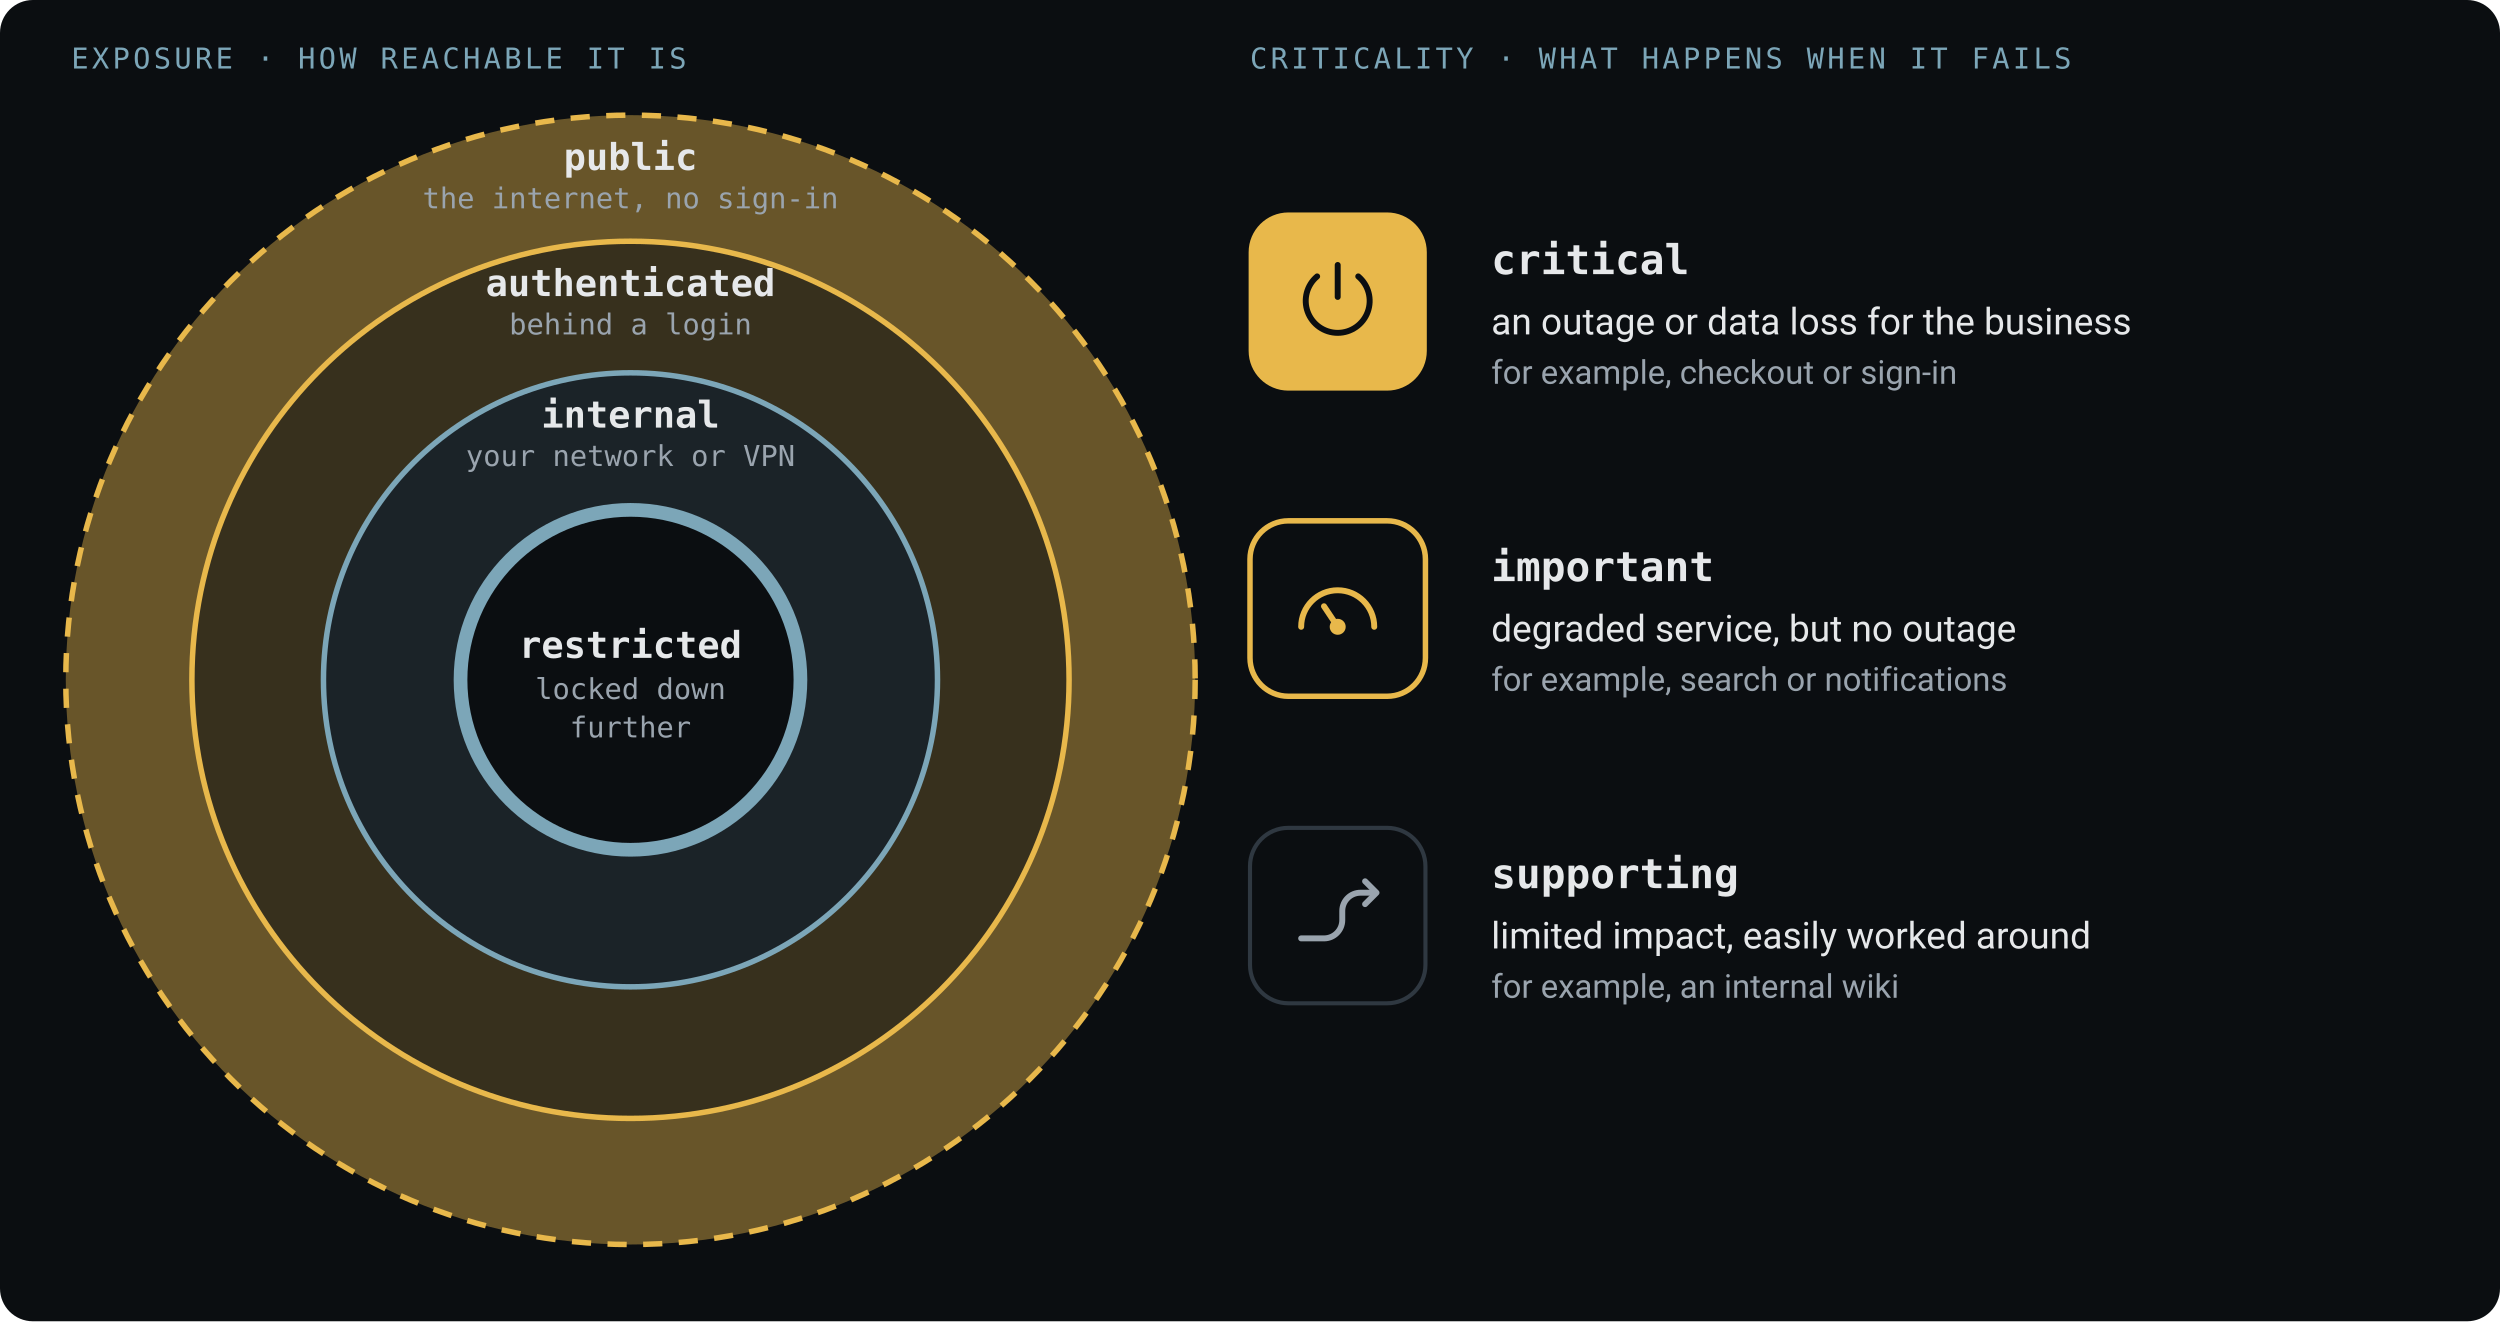
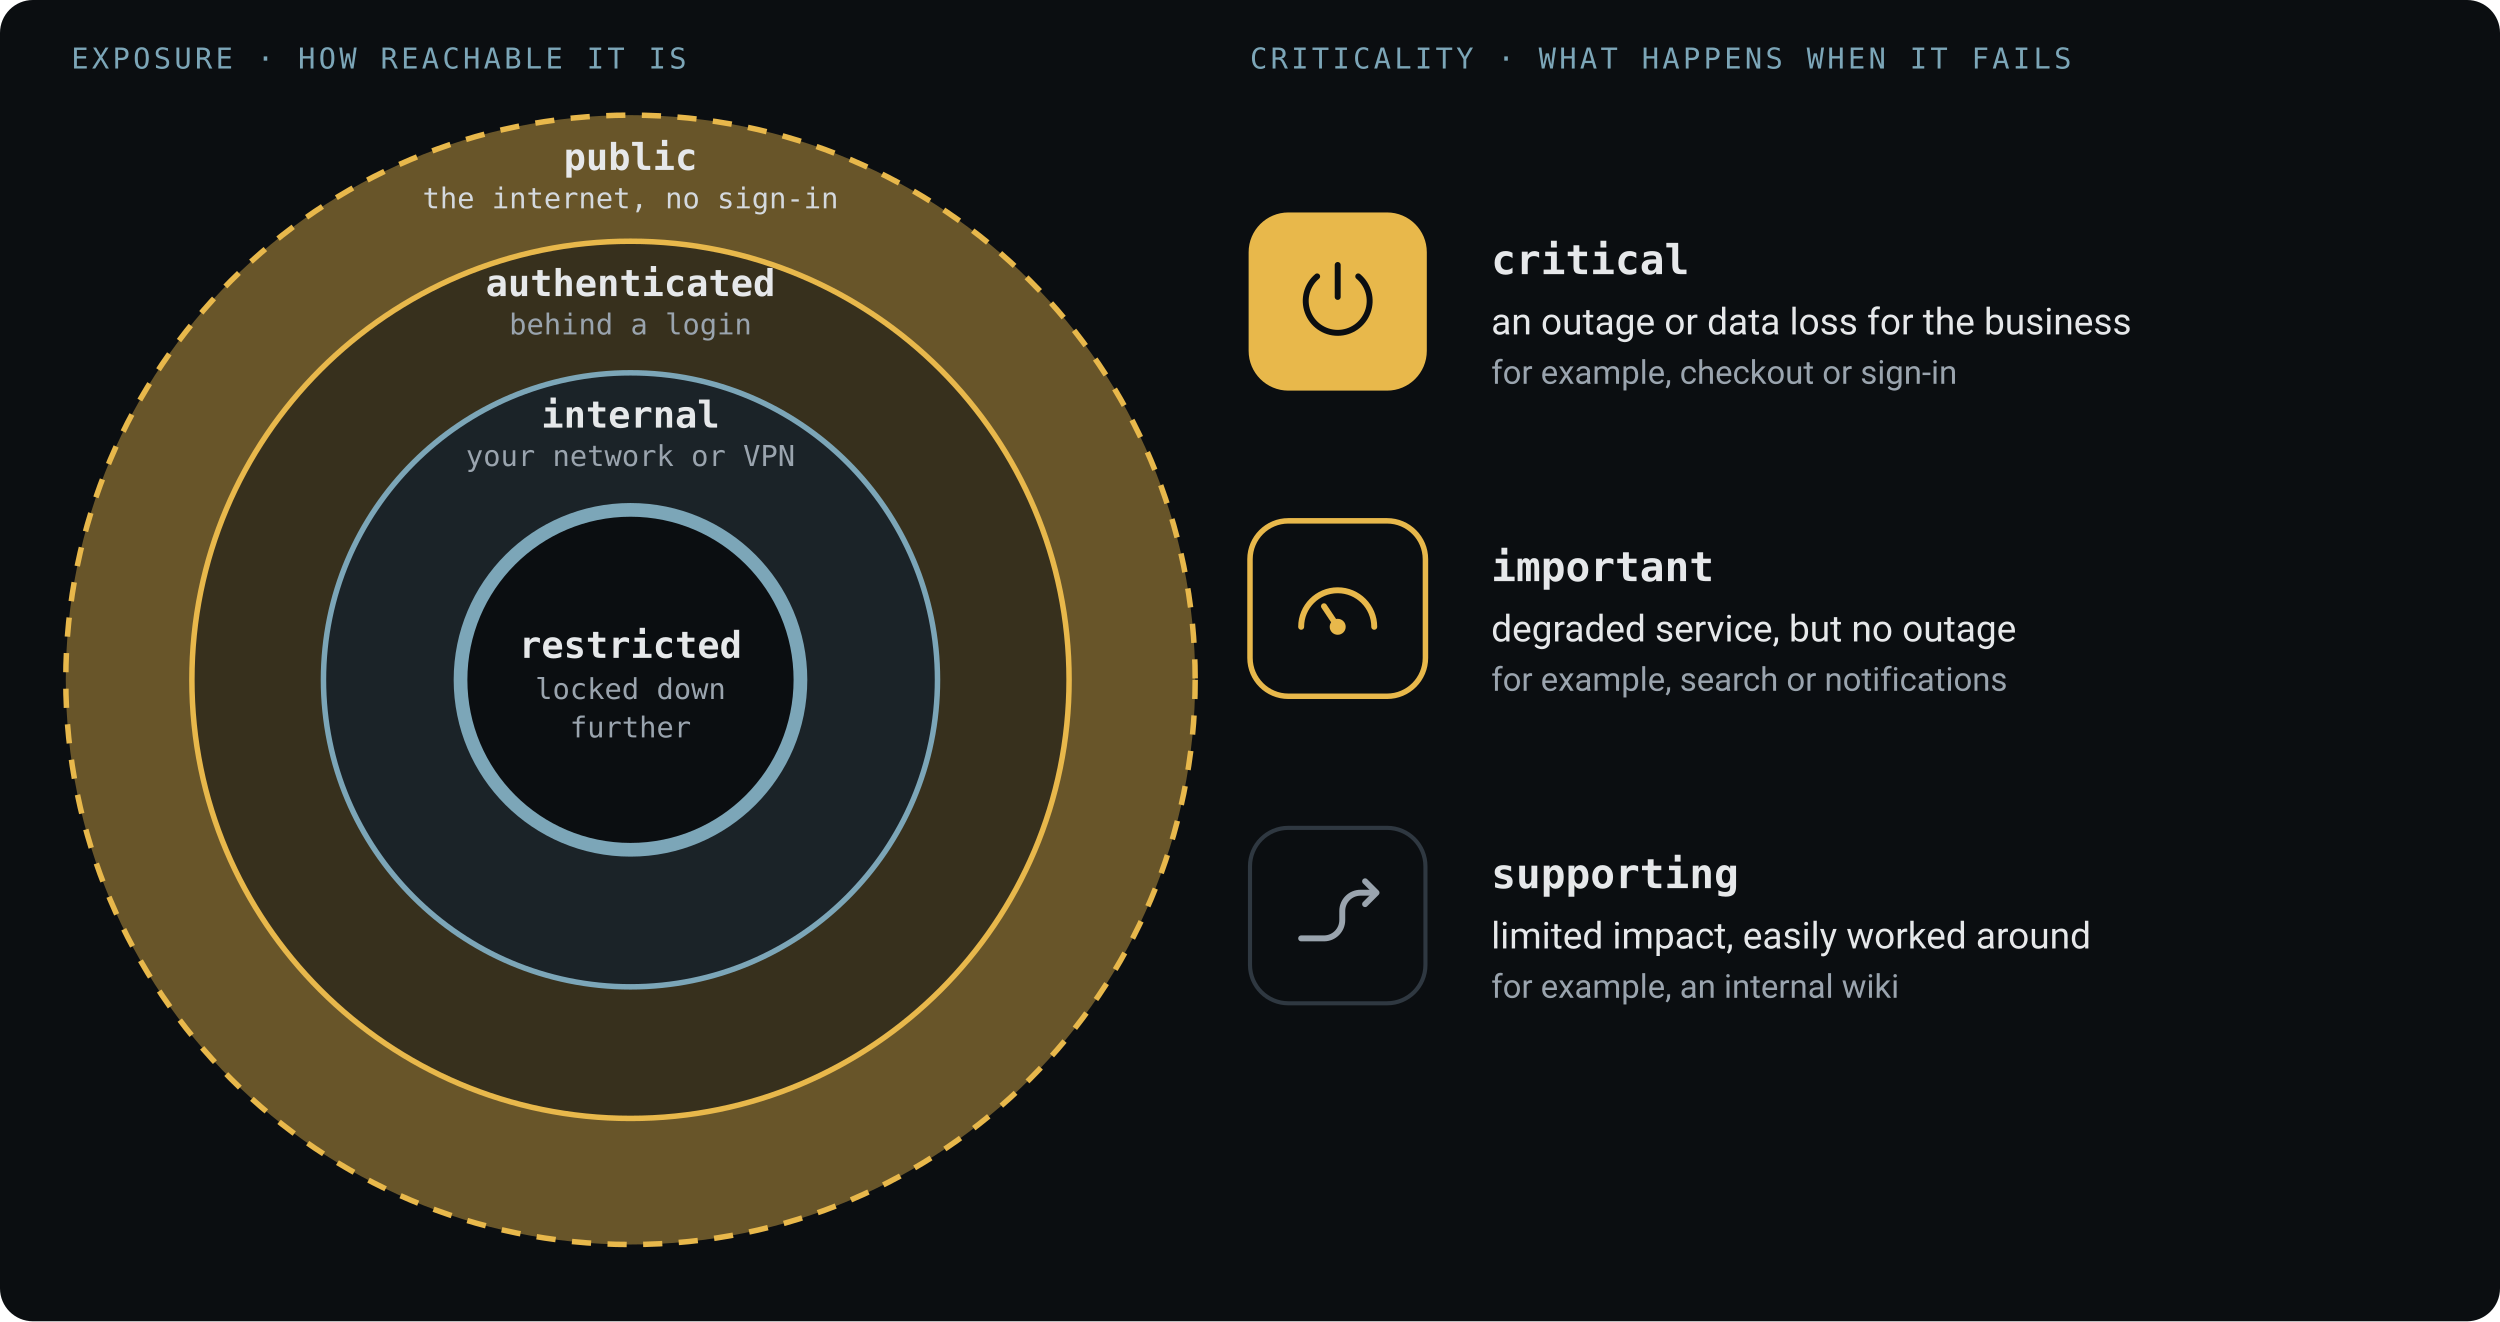
<svg xmlns="http://www.w3.org/2000/svg" viewBox="-16 -26 912 482" width="912" height="482" role="img" aria-label="Exposure drawn as rings, from public on the open internet at the edge to restricted at the center, and criticality as three levels shown by what happens when the component fails.">
  <rect x="-16" y="-26" width="912" height="482" rx="12" fill="#0B0E11" />
  <g font-family="'Space Grotesk', system-ui, -apple-system, 'Segoe UI', Roboto, Helvetica, Arial, sans-serif">
    <text x="10" y="-1" font-size="10.5" letter-spacing="1.2" fill="#7CA6B8" font-family="'JetBrains Mono', ui-monospace, SFMono-Regular, Menlo, Consolas, monospace">EXPOSURE · HOW REACHABLE IT IS</text>
    <circle cx="214" cy="222" r="206" style="fill:#685529;stroke:#E8B84B;stroke-width:2;stroke-dasharray:7 6" />
    <circle cx="214" cy="222" r="160" style="fill:#37301D;stroke:#E8B84B;stroke-width:2" />
    <circle cx="214" cy="222" r="112" style="fill:#1B2328;stroke:#7CA6B8;stroke-width:2" />
    <circle cx="214" cy="222" r="62" style="fill:#0B0E11;stroke:#7CA6B8;stroke-width:5" />
    <text x="214" y="36" text-anchor="middle" font-size="13.5" font-weight="700" fill="#E6E8EA" font-family="'JetBrains Mono', ui-monospace, SFMono-Regular, Menlo, Consolas, monospace">public</text>
-     <text x="214" y="50" text-anchor="middle" font-size="10.5" fill="#9AA4AE" font-family="'JetBrains Mono', ui-monospace, SFMono-Regular, Menlo, Consolas, monospace">the internet, no sign-in</text>
+     <text x="214" y="50" text-anchor="middle" font-size="10.5" fill="#D4D9DE" font-family="'JetBrains Mono', ui-monospace, SFMono-Regular, Menlo, Consolas, monospace">the internet, no sign-in</text>
    <text x="214" y="82" text-anchor="middle" font-size="13.5" font-weight="700" fill="#E6E8EA" font-family="'JetBrains Mono', ui-monospace, SFMono-Regular, Menlo, Consolas, monospace">authenticated</text>
    <text x="214" y="96" text-anchor="middle" font-size="10.5" fill="#9AA4AE" font-family="'JetBrains Mono', ui-monospace, SFMono-Regular, Menlo, Consolas, monospace">behind a login</text>
    <text x="214" y="130" text-anchor="middle" font-size="13.5" font-weight="700" fill="#E6E8EA" font-family="'JetBrains Mono', ui-monospace, SFMono-Regular, Menlo, Consolas, monospace">internal</text>
    <text x="214" y="144" text-anchor="middle" font-size="10.5" fill="#9AA4AE" font-family="'JetBrains Mono', ui-monospace, SFMono-Regular, Menlo, Consolas, monospace">your network or VPN</text>
    <text x="214" y="214" text-anchor="middle" font-size="13.5" font-weight="700" fill="#E6E8EA" font-family="'JetBrains Mono', ui-monospace, SFMono-Regular, Menlo, Consolas, monospace">restricted</text>
    <text x="214" y="229" text-anchor="middle" font-size="10.5" fill="#9AA4AE" font-family="'JetBrains Mono', ui-monospace, SFMono-Regular, Menlo, Consolas, monospace">locked down</text>
    <text x="214" y="243" text-anchor="middle" font-size="10.5" fill="#9AA4AE" font-family="'JetBrains Mono', ui-monospace, SFMono-Regular, Menlo, Consolas, monospace">further</text>
    <text x="440" y="-1" font-size="10.5" letter-spacing="1.2" fill="#7CA6B8" font-family="'JetBrains Mono', ui-monospace, SFMono-Regular, Menlo, Consolas, monospace">CRITICALITY · WHAT HAPPENS WHEN IT FAILS</text>
    <rect x="440" y="52" width="64" height="64" rx="14" fill="#E8B84B" stroke="#E8B84B" />
    <g transform="translate(452 64) scale(0.833)" fill="none" stroke="#0B0E11" color="#0B0E11" stroke-width="2.6" stroke-linecap="round" stroke-linejoin="round">
      <path d="M24 8v14" />
      <path d="M15 13a14 14 0 1 0 18 0" />
    </g>
    <text x="528" y="74" font-size="15" font-weight="700" fill="#E6E8EA" font-family="'JetBrains Mono', ui-monospace, SFMono-Regular, Menlo, Consolas, monospace">critical</text>
    <text x="528" y="96" font-size="13.5" fill="#E6E8EA">an outage or data loss for the business</text>
    <text x="528" y="114" font-size="12" fill="#9AA4AE">for example, checkout or sign-in</text>
    <rect x="440" y="164" width="64" height="64" rx="14" fill="none" stroke="#E8B84B" stroke-width="2" />
    <g transform="translate(452 176) scale(0.833)" fill="none" stroke="#E8B84B" color="#E8B84B" stroke-width="2.6" stroke-linecap="round" stroke-linejoin="round">
      <path d="M8 32a16 16 0 0 1 32 0" />
      <path d="M24 32l-6-9" />
      <circle cx="24" cy="32" r="2.2" fill="currentColor" />
    </g>
    <text x="528" y="186" font-size="15" font-weight="700" fill="#E6E8EA" font-family="'JetBrains Mono', ui-monospace, SFMono-Regular, Menlo, Consolas, monospace">important</text>
    <text x="528" y="208" font-size="13.5" fill="#E6E8EA">degraded service, but no outage</text>
    <text x="528" y="226" font-size="12" fill="#9AA4AE">for example, search or notifications</text>
    <rect x="440" y="276" width="64" height="64" rx="14" fill="none" stroke="#2F3841" stroke-width="1.5" />
    <g transform="translate(452 288) scale(0.833)" fill="none" stroke="#9AA4AE" color="#9AA4AE" stroke-width="2.6" stroke-linecap="round" stroke-linejoin="round">
      <path d="M8 34h10a8 8 0 0 0 8-8v-4a8 8 0 0 1 8-8h6" />
      <path d="M36 9l5 5-5 5" />
    </g>
    <text x="528" y="298" font-size="15" font-weight="700" fill="#E6E8EA" font-family="'JetBrains Mono', ui-monospace, SFMono-Regular, Menlo, Consolas, monospace">supporting</text>
    <text x="528" y="320" font-size="13.5" fill="#E6E8EA">limited impact, easily worked around</text>
    <text x="528" y="338" font-size="12" fill="#9AA4AE">for example, an internal wiki</text>
  </g>
</svg>
